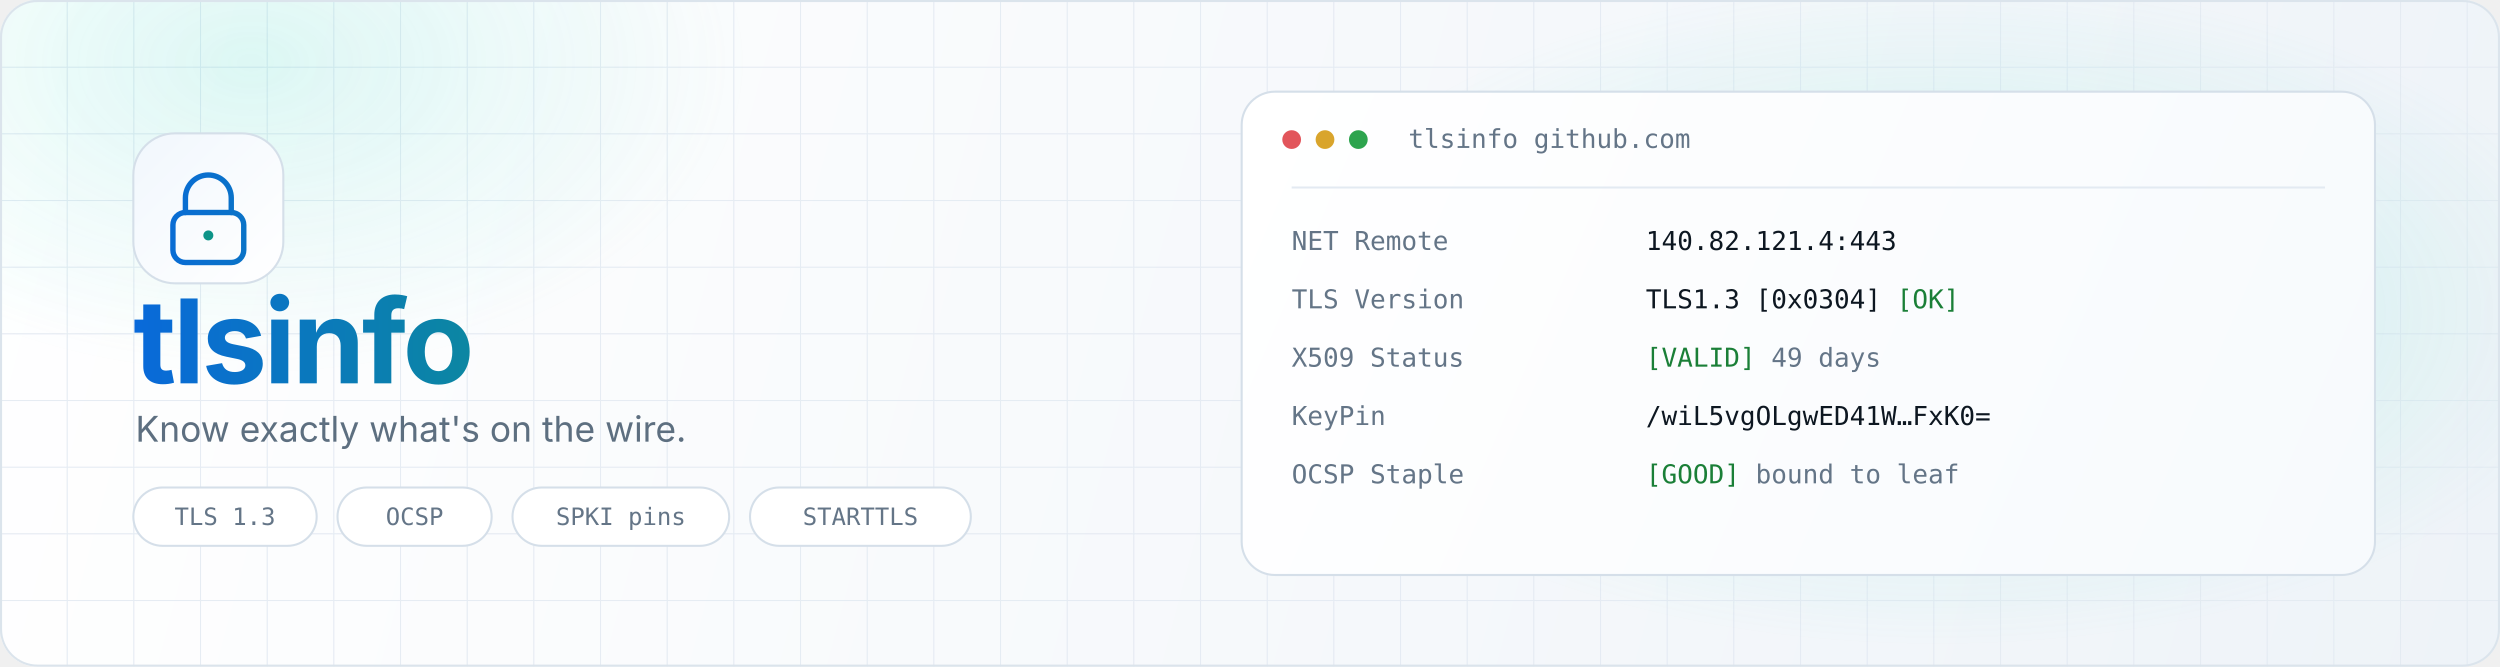
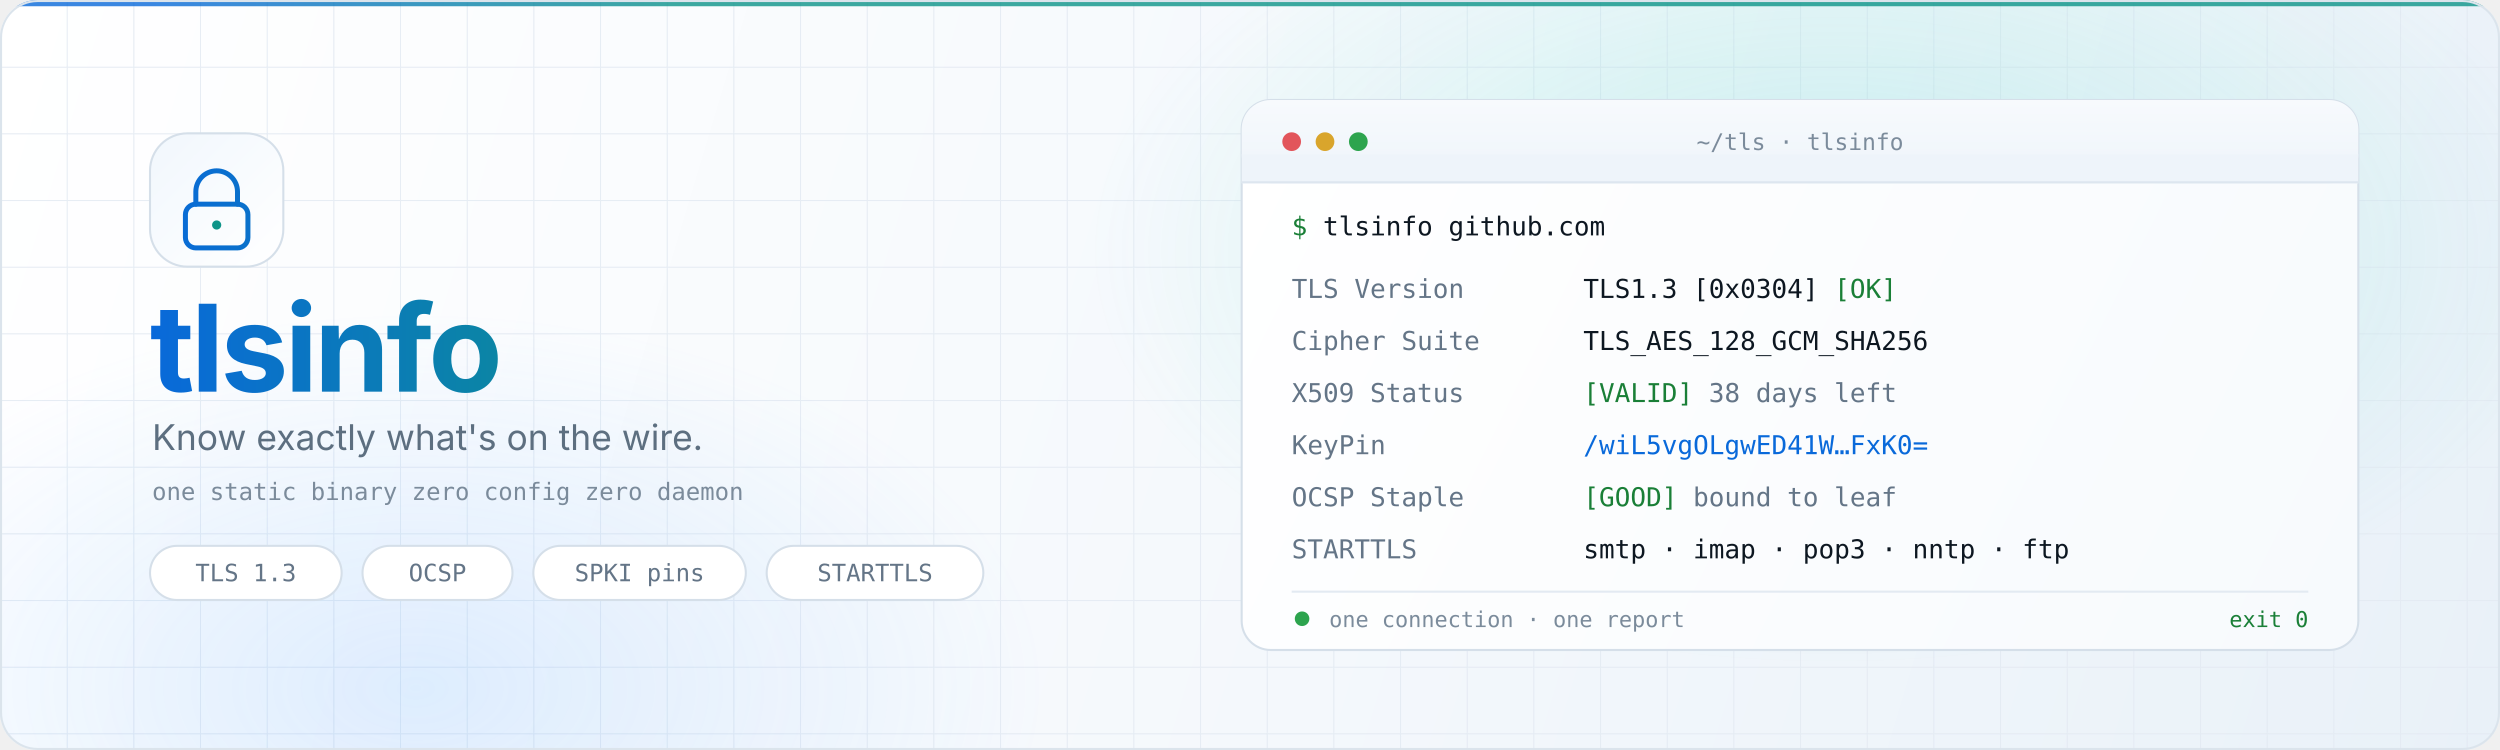
- <svg xmlns="http://www.w3.org/2000/svg" width="1200" height="320" viewBox="0 0 1200 320" role="img" aria-labelledby="hero-title hero-desc">
+ <svg xmlns="http://www.w3.org/2000/svg" width="1200" height="360" viewBox="0 0 1200 360" role="img" aria-labelledby="hero-title hero-desc">
  <defs>
-     <linearGradient id="bg" x1="0" y1="0" x2="1200" y2="320" gradientUnits="userSpaceOnUse">
+     <linearGradient id="bg" x1="0" y1="0" x2="1200" y2="360" gradientUnits="userSpaceOnUse">
      <stop stop-color="#ffffff" />
-       <stop offset="1" stop-color="#eef3f8" />
+       <stop offset="0.55" stop-color="#f4f8fc" />
+       <stop offset="1" stop-color="#e9f1f8" />
    </linearGradient>
-     <linearGradient id="accent" x1="64" y1="0" x2="300" y2="0" gradientUnits="userSpaceOnUse">
+     <linearGradient id="accent" x1="72" y1="0" x2="330" y2="0" gradientUnits="userSpaceOnUse">
      <stop stop-color="#0969da" />
      <stop offset="1" stop-color="#0d9488" />
    </linearGradient>
-     <linearGradient id="badge" x1="64" y1="64" x2="136" y2="136" gradientUnits="userSpaceOnUse">
+     <linearGradient id="badge" x1="72" y1="64" x2="136" y2="128" gradientUnits="userSpaceOnUse">
      <stop stop-color="#f1f7fd" />
      <stop offset="1" stop-color="#ffffff" />
    </linearGradient>
-     <linearGradient id="card" x1="596" y1="44" x2="1140" y2="276" gradientUnits="userSpaceOnUse">
+     <linearGradient id="card" x1="596" y1="48" x2="1132" y2="312" gradientUnits="userSpaceOnUse">
      <stop stop-color="#ffffff" />
      <stop offset="1" stop-color="#f7fafd" />
+     </linearGradient>
+     <linearGradient id="bar" x1="0" y1="48" x2="0" y2="88" gradientUnits="userSpaceOnUse">
+       <stop stop-color="#f7fafd" />
+       <stop offset="1" stop-color="#eef4fa" />
    </linearGradient>
    <radialGradient id="glow" cx="0.5" cy="0.5" r="0.5">
      <stop stop-color="#2dd4bf" stop-opacity="0.22" />
      <stop offset="1" stop-color="#2dd4bf" stop-opacity="0" />
    </radialGradient>
+     <radialGradient id="glowBlue" cx="0.5" cy="0.5" r="0.5">
+       <stop stop-color="#58a6ff" stop-opacity="0.18" />
+       <stop offset="1" stop-color="#58a6ff" stop-opacity="0" />
+     </radialGradient>
    <pattern id="grid" width="32" height="32" patternUnits="userSpaceOnUse">
      <path d="M32 0H0v32" fill="none" stroke="#e3eaf2" stroke-width="1" />
    </pattern>
    <clipPath id="frame">
-       <rect width="1200" height="320" rx="18" />
+       <rect width="1200" height="360" rx="18" />
    </clipPath>
  </defs>
  <g clip-path="url(#frame)">
-     <rect width="1200" height="320" fill="url(#bg)" />
-     <rect width="1200" height="320" fill="url(#grid)" opacity="0.9" />
-     <ellipse cx="930" cy="150" rx="320" ry="160" fill="url(#glow)" />
-     <ellipse cx="120" cy="30" rx="240" ry="150" fill="url(#glow)" opacity="0.7" />
+     <rect width="1200" height="360" fill="url(#bg)" />
+     <rect width="1200" height="360" fill="url(#grid)" opacity="0.85" />
+     <ellipse cx="880" cy="120" rx="360" ry="200" fill="url(#glow)" />
+     <ellipse cx="200" cy="330" rx="300" ry="180" fill="url(#glowBlue)" />
+     <rect x="0" y="0" width="1200" height="3" fill="url(#accent)" opacity="0.8" />
  </g>
-   <rect x="0.5" y="0.5" width="1199" height="319" rx="17.5" fill="none" stroke="#dbe4ec" />
-   <rect x="64" y="64" width="72" height="72" rx="20" fill="url(#badge)" stroke="#d5dfe9" />
-   <rect x="83" y="102" width="34" height="24" rx="6" fill="none" stroke="url(#accent)" stroke-width="2.6" />
-   <path d="M89 102v-7a11 11 0 0 1 22 0v7" fill="none" stroke="url(#accent)" stroke-width="2.6" stroke-linecap="round" />
-   <circle cx="100" cy="113" r="2.4" fill="#0d9488" />
-   <text x="64" y="184" font-family="ui-sans-serif, -apple-system, 'Segoe UI', Inter, Helvetica, Arial, sans-serif" font-size="56" font-weight="700" letter-spacing="-1.5" fill="url(#accent)">tlsinfo</text>
-   <text x="65" y="212" font-family="ui-sans-serif, -apple-system, 'Segoe UI', Inter, Helvetica, Arial, sans-serif" font-size="17" fill="#5d6f80">Know exactly what's on the wire.</text>
+   <rect x="0.5" y="0.5" width="1199" height="359" rx="17.5" fill="none" stroke="#dbe4ec" />
+   <rect x="72" y="64" width="64" height="64" rx="18" fill="url(#badge)" stroke="#d5dfe9" />
+   <rect x="89" y="98" width="30" height="21" rx="5" fill="none" stroke="url(#accent)" stroke-width="2.4" />
+   <path d="M94 98v-6a10 10 0 0 1 20 0v6" fill="none" stroke="url(#accent)" stroke-width="2.4" stroke-linecap="round" />
+   <circle cx="104" cy="108" r="2.2" fill="#0d9488" />
+   <text x="72" y="188" font-family="ui-sans-serif, -apple-system, 'Segoe UI', Inter, Helvetica, Arial, sans-serif" font-size="58" font-weight="700" letter-spacing="-1.6" fill="url(#accent)">tlsinfo</text>
+   <text x="73" y="216" font-family="ui-sans-serif, -apple-system, 'Segoe UI', Inter, Helvetica, Arial, sans-serif" font-size="17" fill="#5d6f80">Know exactly what's on the wire.</text>
+   <text x="73" y="240" font-family="ui-monospace, SFMono-Regular, Menlo, Consolas, monospace" font-size="11.5" fill="#7b8b9b">one static binary   zero config   zero daemon</text>
  <g font-family="ui-monospace, SFMono-Regular, Menlo, Consolas, monospace" font-size="11.5" fill="#647587">
-     <rect x="64" y="234" width="88" height="28" rx="14" fill="#ffffff" stroke="#d5dfe9" />
-     <text x="108" y="252" text-anchor="middle">TLS 1.3</text>
-     <rect x="162" y="234" width="74" height="28" rx="14" fill="#ffffff" stroke="#d5dfe9" />
-     <text x="199" y="252" text-anchor="middle">OCSP</text>
-     <rect x="246" y="234" width="104" height="28" rx="14" fill="#ffffff" stroke="#d5dfe9" />
-     <text x="298" y="252" text-anchor="middle">SPKI pins</text>
-     <rect x="360" y="234" width="106" height="28" rx="14" fill="#ffffff" stroke="#d5dfe9" />
-     <text x="413" y="252" text-anchor="middle">STARTTLS</text>
+     <rect x="72" y="262" width="92" height="26" rx="13" fill="#ffffff" stroke="#d5dfe9" />
+     <text x="118" y="279" text-anchor="middle">TLS 1.3</text>
+     <rect x="174" y="262" width="72" height="26" rx="13" fill="#ffffff" stroke="#d5dfe9" />
+     <text x="210" y="279" text-anchor="middle">OCSP</text>
+     <rect x="256" y="262" width="102" height="26" rx="13" fill="#ffffff" stroke="#d5dfe9" />
+     <text x="307" y="279" text-anchor="middle">SPKI pins</text>
+     <rect x="368" y="262" width="104" height="26" rx="13" fill="#ffffff" stroke="#d5dfe9" />
+     <text x="420" y="279" text-anchor="middle">STARTTLS</text>
  </g>
-   <rect x="596" y="44" width="544" height="232" rx="16" fill="url(#card)" stroke="#d5dfe9" />
-   <circle cx="620" cy="67" r="4.5" fill="#e2555b" />
-   <circle cx="636" cy="67" r="4.5" fill="#d9a52c" />
-   <circle cx="652" cy="67" r="4.5" fill="#2da44e" />
-   <text x="676" y="71" font-family="ui-monospace, SFMono-Regular, Menlo, Consolas, monospace" font-size="12.5" fill="#647587">tlsinfo github.com</text>
-   <line x1="620" y1="90" x2="1116" y2="90" stroke="#e3eaf2" />
+   <rect x="596" y="48" width="536" height="264" rx="14" fill="url(#card)" stroke="#d5dfe9" />
+   <rect x="596" y="48" width="536" height="40" rx="14" fill="url(#bar)" />
+   <rect x="596" y="74" width="536" height="14" fill="#eef4fa" />
+   <line x1="596" y1="87.5" x2="1132" y2="87.5" stroke="#dde6ef" />
+   <circle cx="620" cy="68" r="4.5" fill="#e2555b" />
+   <circle cx="636" cy="68" r="4.5" fill="#d9a52c" />
+   <circle cx="652" cy="68" r="4.5" fill="#2da44e" />
+   <text x="864" y="72" text-anchor="middle" font-family="ui-monospace, SFMono-Regular, Menlo, Consolas, monospace" font-size="11" fill="#7b8b9b">~/tls · tlsinfo</text>
  <g font-family="ui-monospace, SFMono-Regular, Menlo, Consolas, monospace" font-size="12.5">
-     <text x="620" y="120" fill="#647587">NET Remote</text>
-     <text x="790" y="120" fill="#0d1721">140.82.121.4:443</text>
-     <text x="620" y="148" fill="#647587">TLS Version</text>
-     <text x="790" y="148" fill="#0d1721">TLS1.3 [0x0304] <tspan fill="#1a7f37">[OK]</tspan>
+     <text x="620" y="113" fill="#1a7f37">$ <tspan fill="#0d1721">tlsinfo github.com</tspan>
    </text>
-     <text x="620" y="176" fill="#647587">X509 Status</text>
-     <text x="790" y="176" fill="#1a7f37">[VALID] <tspan fill="#647587">49 days</tspan>
+     <text x="620" y="143" fill="#647587">TLS Version</text>
+     <text x="760" y="143" fill="#0d1721">TLS1.3 [0x0304] <tspan fill="#1a7f37">[OK]</tspan>
    </text>
-     <text x="620" y="204" fill="#647587">KeyPin</text>
-     <text x="790" y="204" fill="#0d1721">/wiL5vgOLgwED41W…FxK0=</text>
-     <text x="620" y="232" fill="#647587">OCSP Staple</text>
-     <text x="790" y="232" fill="#1a7f37">[GOOD] <tspan fill="#647587">bound to leaf</tspan>
+     <text x="620" y="168" fill="#647587">Cipher Suite</text>
+     <text x="760" y="168" fill="#0d1721">TLS_AES_128_GCM_SHA256</text>
+     <text x="620" y="193" fill="#647587">X509 Status</text>
+     <text x="760" y="193" fill="#1a7f37">[VALID] <tspan fill="#647587">38 days left</tspan>
    </text>
+     <text x="620" y="218" fill="#647587">KeyPin</text>
+     <text x="760" y="218" fill="#0969da">/wiL5vgOLgwED41W…FxK0=</text>
+     <text x="620" y="243" fill="#647587">OCSP Staple</text>
+     <text x="760" y="243" fill="#1a7f37">[GOOD] <tspan fill="#647587">bound to leaf</tspan>
+     </text>
+     <text x="620" y="268" fill="#647587">STARTTLS</text>
+     <text x="760" y="268" fill="#0d1721">smtp · imap · pop3 · nntp · ftp</text>
  </g>
+   <line x1="620" y1="284" x2="1108" y2="284" stroke="#e3eaf2" />
+   <circle cx="625" cy="297" r="3.5" fill="#2da44e" />
+   <text x="638" y="301" font-family="ui-monospace, SFMono-Regular, Menlo, Consolas, monospace" font-size="10.5" fill="#7b8b9b">one connection · one report</text>
+   <text x="1108" y="301" text-anchor="end" font-family="ui-monospace, SFMono-Regular, Menlo, Consolas, monospace" font-size="10.5" fill="#1a7f37">exit 0</text>
</svg>
